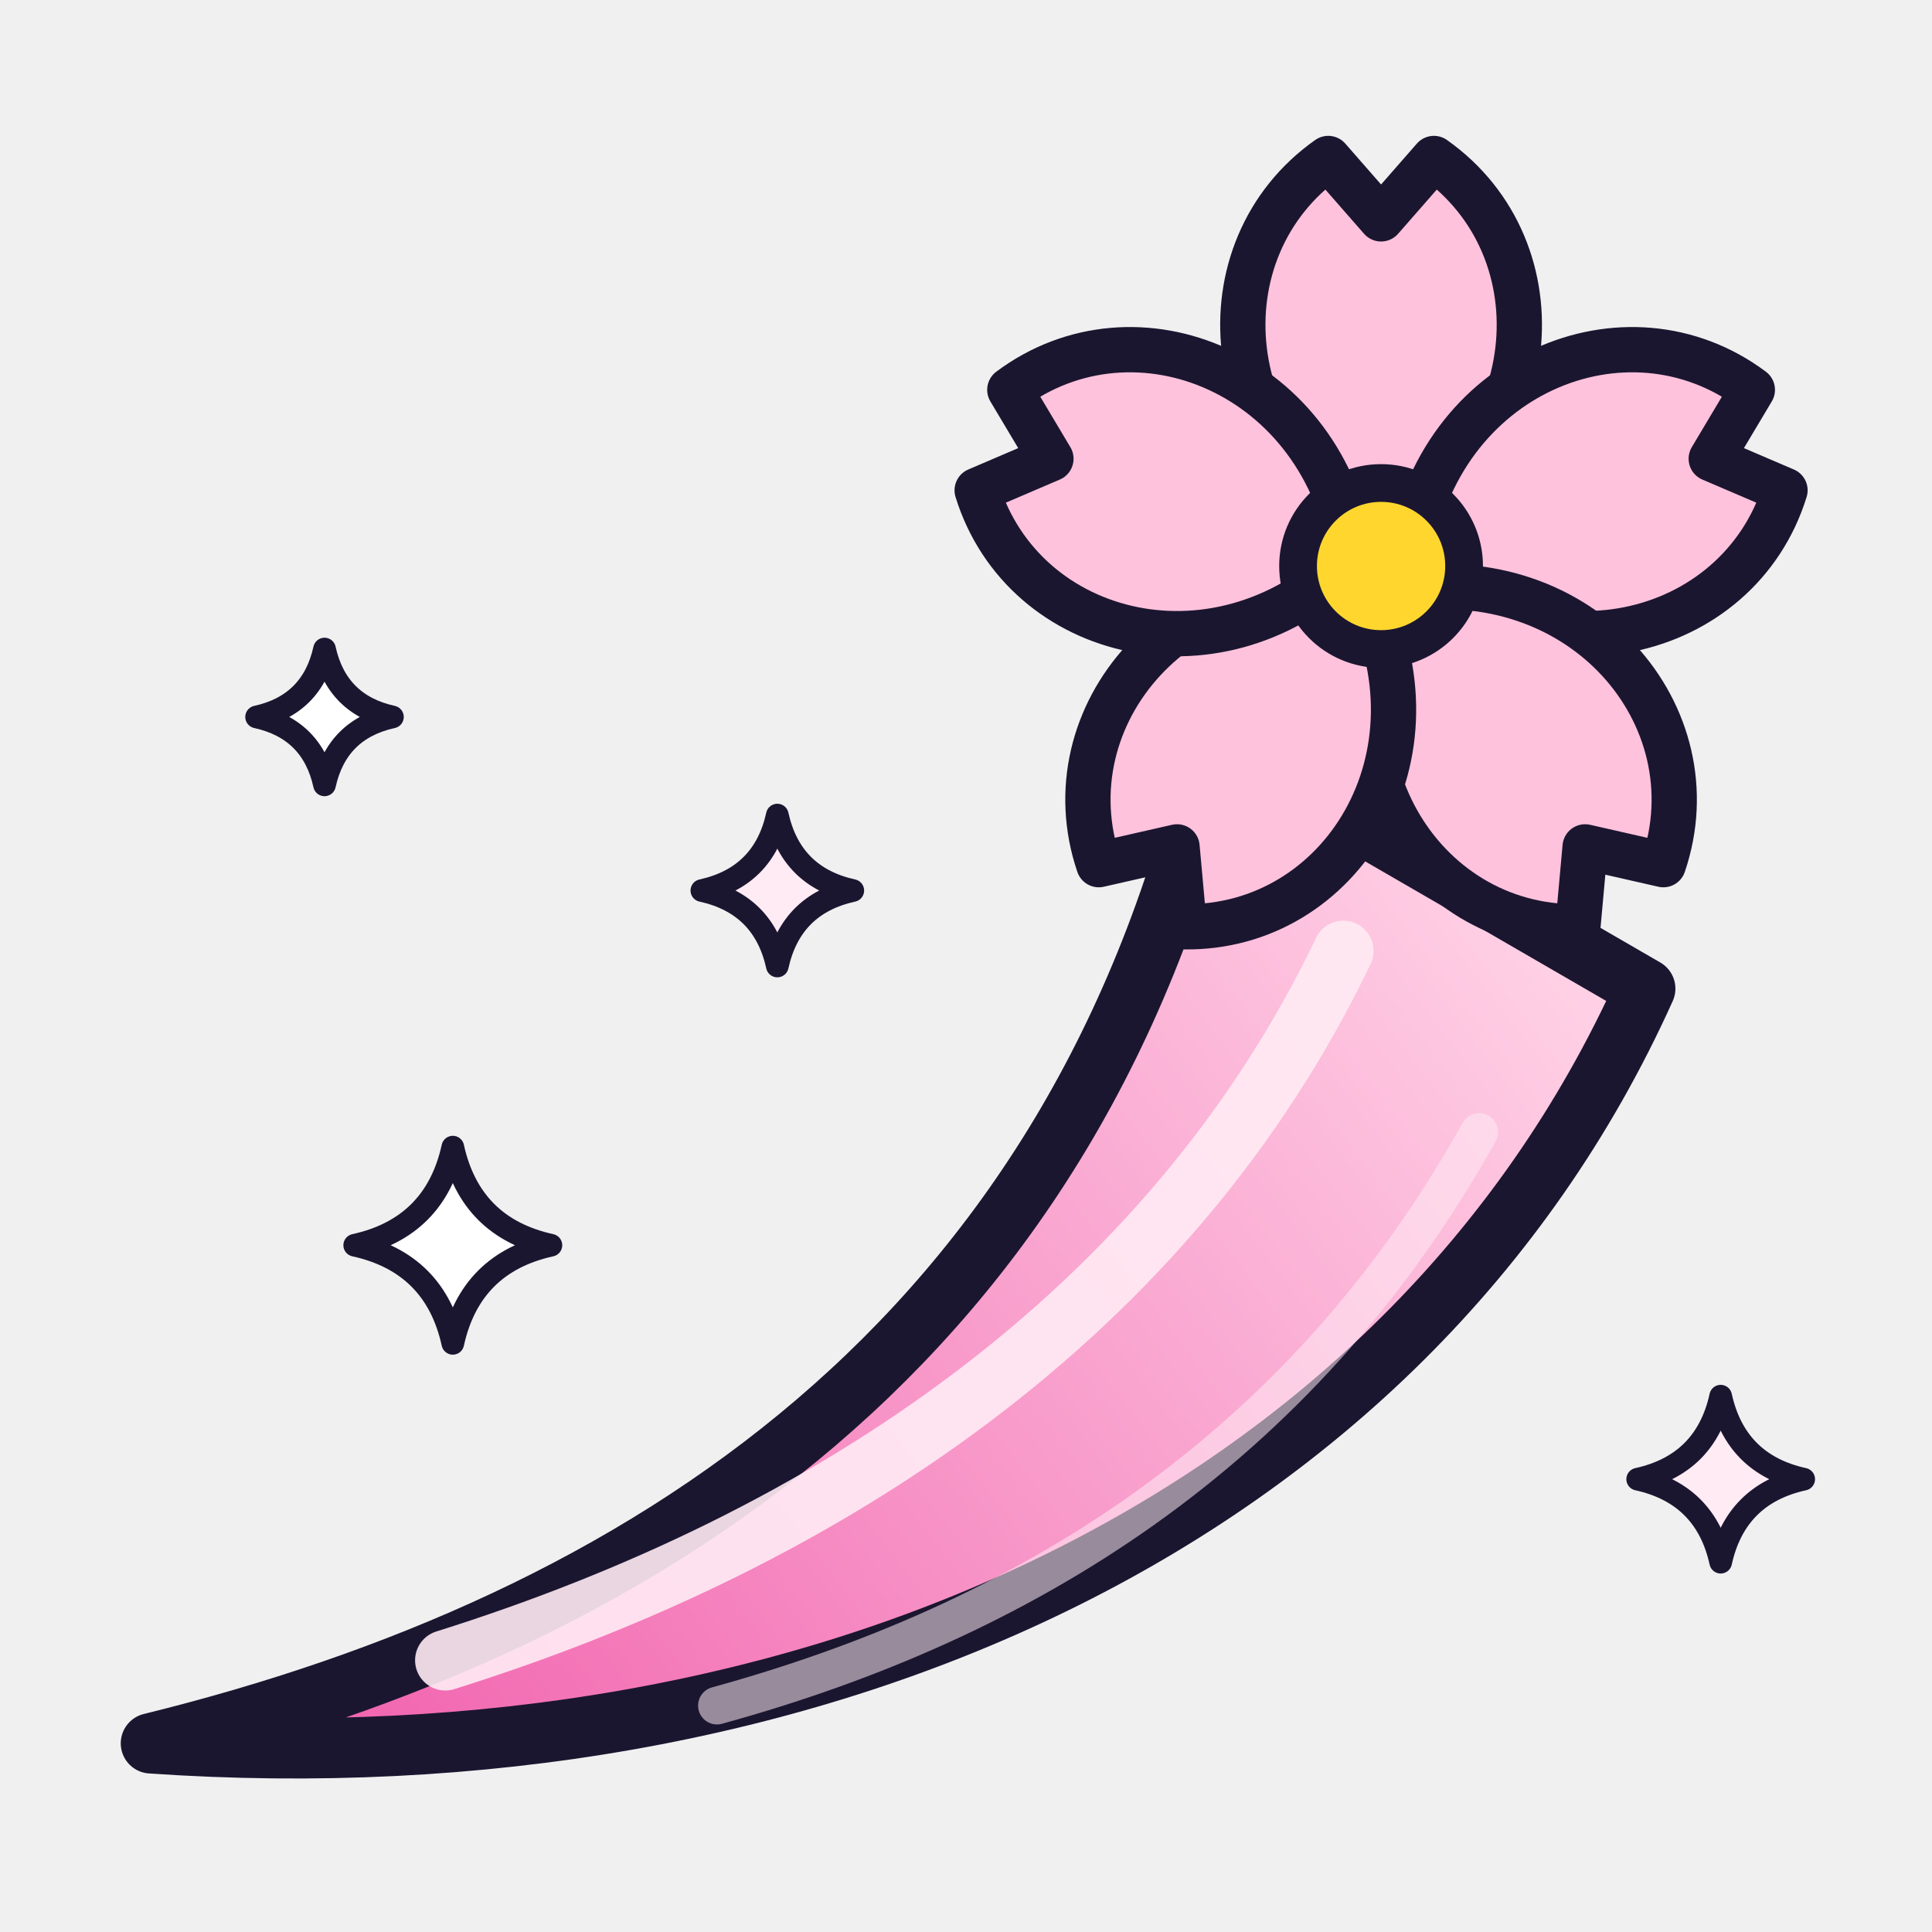
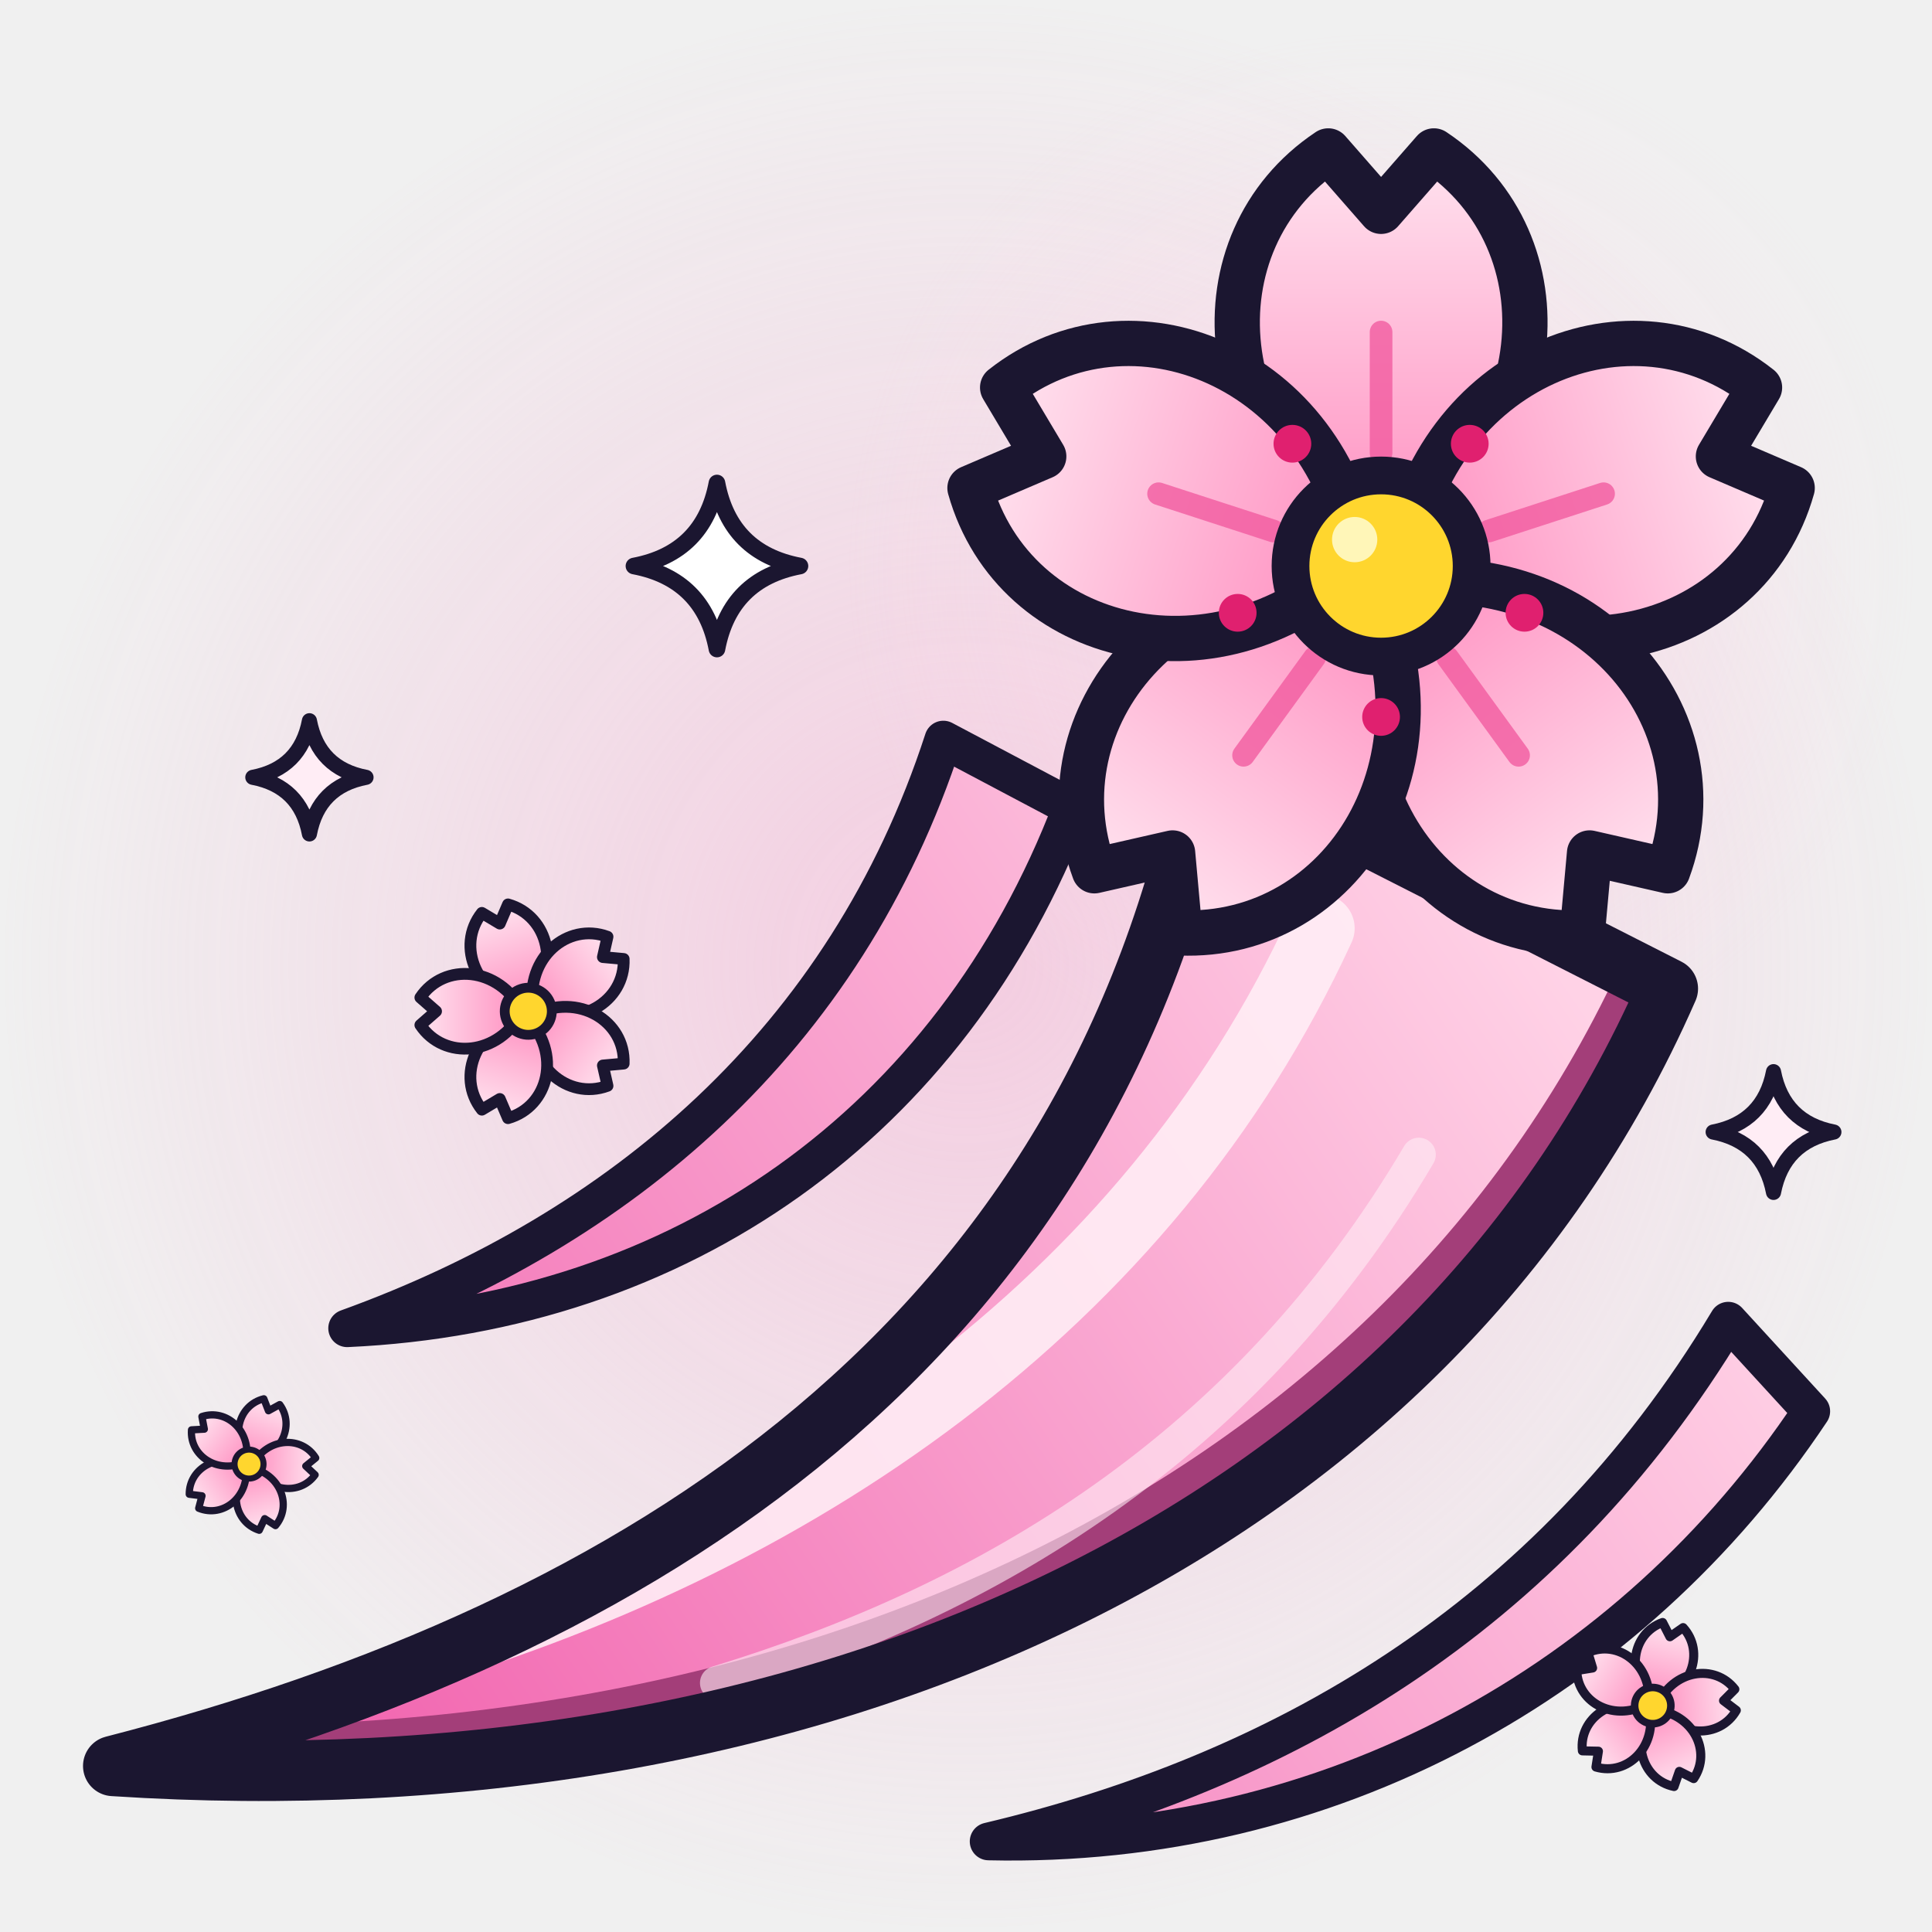
<svg xmlns="http://www.w3.org/2000/svg" width="512" height="512" viewBox="0 0 512 512" fill="none">
  <defs>
    <linearGradient id="gold" x1="0" y1="0" x2="0" y2="1">
      <stop offset="0" stop-color="#FFF08A" />
      <stop offset="0.55" stop-color="#FFC928" />
-       <stop offset="1" stop-color="#F08A00" />
+       <stop offset="1" stop-color="#F59A00" />
    </linearGradient>
    <linearGradient id="goldIn" x1="0" y1="0" x2="0" y2="1">
-       <stop offset="0" stop-color="#FFD84A" />
-       <stop offset="1" stop-color="#FFAE1A" />
-     </linearGradient>
-     <linearGradient id="bolt" x1="0" y1="0" x2="0" y2="1">
-       <stop offset="0" stop-color="#FFF7A6" />
-       <stop offset="0.5" stop-color="#FFD62E" />
-       <stop offset="1" stop-color="#FF9A1F" />
-     </linearGradient>
-     <linearGradient id="leaf" x1="0" y1="0" x2="0" y2="1">
-       <stop offset="0" stop-color="#8CF06A" />
-       <stop offset="1" stop-color="#1FA84A" />
-     </linearGradient>
-     <linearGradient id="egg" x1="0" y1="0" x2="0" y2="1">
-       <stop offset="0" stop-color="#C79BFF" />
-       <stop offset="0.6" stop-color="#8A4DF0" />
-       <stop offset="1" stop-color="#5A27B8" />
-     </linearGradient>
-     <linearGradient id="cyan" x1="0" y1="0" x2="1" y2="0">
-       <stop offset="0" stop-color="#6FE9FF" stop-opacity="0" />
-       <stop offset="1" stop-color="#6FE9FF" />
+       <stop offset="0" stop-color="#FFDC55" />
+       <stop offset="1" stop-color="#FFB01F" />
    </linearGradient>
    <linearGradient id="sack" x1="0" y1="0" x2="0" y2="1">
-       <stop offset="0" stop-color="#E9BC78" />
-       <stop offset="1" stop-color="#B57A34" />
+       <stop offset="0" stop-color="#F2CC8C" />
+       <stop offset="1" stop-color="#C98C42" />
    </linearGradient>
    <linearGradient id="wood" x1="0" y1="0" x2="0" y2="1">
-       <stop offset="0" stop-color="#D08A3C" />
-       <stop offset="1" stop-color="#8C4A18" />
-     </linearGradient>
-     <linearGradient id="glass" x1="0" y1="0" x2="0" y2="1">
-       <stop offset="0" stop-color="#F4FBFF" />
-       <stop offset="1" stop-color="#BFDDF2" />
+       <stop offset="0" stop-color="#D9924A" />
+       <stop offset="1" stop-color="#A45C22" />
    </linearGradient>
    <linearGradient id="liqLuck" x1="0" y1="0" x2="0" y2="1">
-       <stop offset="0" stop-color="#FFC04A" />
-       <stop offset="1" stop-color="#F26A12" />
+       <stop offset="0" stop-color="#FFC44D" />
+       <stop offset="1" stop-color="#F05A0E" />
    </linearGradient>
    <linearGradient id="liqSpeed" x1="0" y1="0" x2="0" y2="1">
-       <stop offset="0" stop-color="#6FD2FF" />
-       <stop offset="1" stop-color="#1F6FE8" />
+       <stop offset="0" stop-color="#74D8FF" />
+       <stop offset="1" stop-color="#1B5FE0" />
    </linearGradient>
    <linearGradient id="flame" x1="0" y1="0" x2="0" y2="1">
-       <stop offset="0" stop-color="#FFD23A" />
-       <stop offset="1" stop-color="#F0401A" />
+       <stop offset="0" stop-color="#FFB02E" />
+       <stop offset="1" stop-color="#EE3A16" />
+     </linearGradient>
+     <linearGradient id="petal" x1="0" y1="0" x2="0" y2="1">
+       <stop offset="0" stop-color="#FFE3EF" />
+       <stop offset="1" stop-color="#FF8FC0" />
    </linearGradient>
    <linearGradient id="badge" x1="0" y1="0" x2="0" y2="1">
-       <stop offset="0" stop-color="#FF6FB1" />
+       <stop offset="0" stop-color="#FF78B8" />
      <stop offset="1" stop-color="#E0206F" />
    </linearGradient>
-   </defs>
-   <defs>
-     <linearGradient id="tr-sakura" x1="40" y1="460" x2="380" y2="200" gradientUnits="userSpaceOnUse">
+     <linearGradient id="tr" x1="40" y1="460" x2="390" y2="220" gradientUnits="userSpaceOnUse">
      <stop offset="0" stop-color="#f05aaa" />
      <stop offset="1" stop-color="#ffd2e6" />
    </linearGradient>
+     <radialGradient id="glow1">
+       <stop offset="0" stop-color="#f9a2ce" stop-opacity="0.45" />
+       <stop offset="0.55" stop-color="#f9a2ce" stop-opacity="0.2" />
+       <stop offset="1" stop-color="#f9a2ce" stop-opacity="0" />
+     </radialGradient>
+     <radialGradient id="glow2">
+       <stop offset="0" stop-color="#ffd2e6" stop-opacity="0.6" />
+       <stop offset="0.55" stop-color="#ffd2e6" stop-opacity="0.2" />
+       <stop offset="1" stop-color="#ffd2e6" stop-opacity="0" />
+     </radialGradient>
+     <clipPath id="clip3">
+       <path d="M30 468 C170 432 290 356 320 200 L442 262 C378 408 214 480 30 468Z" />
+     </clipPath>
  </defs>
-   <path d="M40 462 C170 430 286 356 322 196 L436 262 C372 404 214 474 40 462Z" fill="url(#tr-sakura)" stroke="#1B1630" stroke-width="16" stroke-linejoin="round" stroke-linecap="round" />
-   <path d="M118 440 C220 408 310 348 356 252" stroke="#ffebf4" stroke-opacity="0.9" stroke-width="16" stroke-linecap="round" />
-   <path d="M190 452 C270 430 344 386 392 300" stroke="#ffebf4" stroke-opacity="0.55" stroke-width="10" stroke-linecap="round" />
+   <circle cx="256" cy="256" r="256" fill="url(#glow1)" />
+   <circle cx="366" cy="150" r="142" fill="url(#glow2)" />
+   <path d="M92 352 C164 326 224 276 250 196 L284 214 C252 298 180 348 92 352Z" fill="url(#tr)" />
+   <path d="M92 352 C164 326 224 276 250 196 L284 214 C252 298 180 348 92 352Z" fill="none" stroke="#1B1630" stroke-width="10" stroke-linejoin="round" stroke-linecap="round" />
+   <path d="M262 488 C338 470 410 430 458 350 L480 374 C432 446 352 490 262 488Z" fill="url(#tr)" />
+   <path d="M262 488 C338 470 410 430 458 350 L480 374 C432 446 352 490 262 488Z" fill="none" stroke="#1B1630" stroke-width="10" stroke-linejoin="round" stroke-linecap="round" />
+   <path d="M30 468 C170 432 290 356 320 200 L442 262 C378 408 214 480 30 468Z" fill="#a33e79" />
+   <g clip-path="url(#clip3)">
+     <path d="M30 468 C170 432 290 356 320 200 L442 262 C378 408 214 480 30 468Z" fill="url(#tr)" transform="translate(-10 -12)" />
+     <path d="M104 440 C210 410 304 346 350 246" stroke="#ffedf5" stroke-opacity="0.9" stroke-width="18" stroke-linecap="round" stroke-linejoin="round" />
+     <path d="M190 446 C262 424 330 384 376 306" stroke="#ffedf5" stroke-opacity="0.6" stroke-width="9" stroke-linecap="round" stroke-linejoin="round" />
+   </g>
+   <path d="M30 468 C170 432 290 356 320 200 L442 262 C378 408 214 480 30 468Z" fill="none" stroke="#1B1630" stroke-width="16" stroke-linejoin="round" stroke-linecap="round" />
  <g transform="translate(366 150)">
-     <path transform="rotate(0)" d="M0 -8 C-44 -30 -48 -84 -14 -108 L0 -92 L14 -108 C48 -84 44 -30 0 -8Z" fill="#FFC2DC" stroke="#1B1630" stroke-width="12" stroke-linejoin="round" stroke-linecap="round" />
-     <path transform="rotate(72)" d="M0 -8 C-44 -30 -48 -84 -14 -108 L0 -92 L14 -108 C48 -84 44 -30 0 -8Z" fill="#FFC2DC" stroke="#1B1630" stroke-width="12" stroke-linejoin="round" stroke-linecap="round" />
-     <path transform="rotate(144)" d="M0 -8 C-44 -30 -48 -84 -14 -108 L0 -92 L14 -108 C48 -84 44 -30 0 -8Z" fill="#FFC2DC" stroke="#1B1630" stroke-width="12" stroke-linejoin="round" stroke-linecap="round" />
-     <path transform="rotate(216)" d="M0 -8 C-44 -30 -48 -84 -14 -108 L0 -92 L14 -108 C48 -84 44 -30 0 -8Z" fill="#FFC2DC" stroke="#1B1630" stroke-width="12" stroke-linejoin="round" stroke-linecap="round" />
-     <path transform="rotate(288)" d="M0 -8 C-44 -30 -48 -84 -14 -108 L0 -92 L14 -108 C48 -84 44 -30 0 -8Z" fill="#FFC2DC" stroke="#1B1630" stroke-width="12" stroke-linejoin="round" stroke-linecap="round" />
-     <circle r="22" fill="#FFD62E" stroke="#1B1630" stroke-width="10" stroke-linejoin="round" stroke-linecap="round" />
+     <g transform="rotate(0)">
+       <path d="M0 -6 C-46 -30 -50 -86 -14 -110 L0 -94 L14 -110 C50 -86 46 -30 0 -6Z" fill="url(#petal)" stroke="#1B1630" stroke-width="12" stroke-linejoin="round" stroke-linecap="round" />
+       <path d="M0 -30 L0 -62" stroke="#F0569C" stroke-opacity="0.75" stroke-width="6" stroke-linecap="round" stroke-linejoin="round" />
+     </g>
+     <g transform="rotate(72)">
+       <path d="M0 -6 C-46 -30 -50 -86 -14 -110 L0 -94 L14 -110 C50 -86 46 -30 0 -6Z" fill="url(#petal)" stroke="#1B1630" stroke-width="12" stroke-linejoin="round" stroke-linecap="round" />
+       <path d="M0 -30 L0 -62" stroke="#F0569C" stroke-opacity="0.75" stroke-width="6" stroke-linecap="round" stroke-linejoin="round" />
+     </g>
+     <g transform="rotate(144)">
+       <path d="M0 -6 C-46 -30 -50 -86 -14 -110 L0 -94 L14 -110 C50 -86 46 -30 0 -6Z" fill="url(#petal)" stroke="#1B1630" stroke-width="12" stroke-linejoin="round" stroke-linecap="round" />
+       <path d="M0 -30 L0 -62" stroke="#F0569C" stroke-opacity="0.75" stroke-width="6" stroke-linecap="round" stroke-linejoin="round" />
+     </g>
+     <g transform="rotate(216)">
+       <path d="M0 -6 C-46 -30 -50 -86 -14 -110 L0 -94 L14 -110 C50 -86 46 -30 0 -6Z" fill="url(#petal)" stroke="#1B1630" stroke-width="12" stroke-linejoin="round" stroke-linecap="round" />
+       <path d="M0 -30 L0 -62" stroke="#F0569C" stroke-opacity="0.75" stroke-width="6" stroke-linecap="round" stroke-linejoin="round" />
+     </g>
+     <g transform="rotate(288)">
+       <path d="M0 -6 C-46 -30 -50 -86 -14 -110 L0 -94 L14 -110 C50 -86 46 -30 0 -6Z" fill="url(#petal)" stroke="#1B1630" stroke-width="12" stroke-linejoin="round" stroke-linecap="round" />
+       <path d="M0 -30 L0 -62" stroke="#F0569C" stroke-opacity="0.75" stroke-width="6" stroke-linecap="round" stroke-linejoin="round" />
+     </g>
+     <circle r="24" fill="#FFD62E" stroke="#1B1630" stroke-width="10" stroke-linejoin="round" stroke-linecap="round" />
+     <circle cx="23.5" cy="-32.4" r="5" fill="#E0206F" />
+     <circle cx="38" cy="12.4" r="5" fill="#E0206F" />
+     <circle cx="0" cy="40" r="5" fill="#E0206F" />
+     <circle cx="-38" cy="12.4" r="5" fill="#E0206F" />
+     <circle cx="-23.5" cy="-32.4" r="5" fill="#E0206F" />
+     <circle cx="-7" cy="-7" r="6" fill="#FFF6B8" />
  </g>
-   <path d="M120 304 Q124.68 325.32 146 330 Q124.68 334.68 120 356 Q115.32 334.68 94 330 Q115.32 325.32 120 304Z" fill="#FFFFFF" stroke="#1B1630" stroke-width="6" stroke-linejoin="round" />
-   <path d="M206 216 Q209.6 232.4 226 236 Q209.6 239.6 206 256 Q202.4 239.6 186 236 Q202.4 232.4 206 216Z" fill="#ffebf4" stroke="#1B1630" stroke-width="6" stroke-linejoin="round" />
-   <path d="M86 172 Q89.24 186.76 104 190 Q89.24 193.24 86 208 Q82.76 193.24 68 190 Q82.76 186.76 86 172Z" fill="#FFFFFF" stroke="#1B1630" stroke-width="6" stroke-linejoin="round" />
-   <path d="M456 370 Q459.96 388.04 478 392 Q459.96 395.96 456 414 Q452.04 395.96 434 392 Q452.04 388.04 456 370Z" fill="#ffebf4" stroke="#1B1630" stroke-width="6" stroke-linejoin="round" />
+   <g transform="translate(140 268) rotate(-18) scale(0.26)">
+     <g transform="rotate(0)">
+       <path d="M0 -6 C-46 -30 -50 -86 -14 -110 L0 -94 L14 -110 C50 -86 46 -30 0 -6Z" fill="url(#petal)" stroke="#1B1630" stroke-width="12" stroke-linejoin="round" stroke-linecap="round" />
+     </g>
+     <g transform="rotate(72)">
+       <path d="M0 -6 C-46 -30 -50 -86 -14 -110 L0 -94 L14 -110 C50 -86 46 -30 0 -6Z" fill="url(#petal)" stroke="#1B1630" stroke-width="12" stroke-linejoin="round" stroke-linecap="round" />
+     </g>
+     <g transform="rotate(144)">
+       <path d="M0 -6 C-46 -30 -50 -86 -14 -110 L0 -94 L14 -110 C50 -86 46 -30 0 -6Z" fill="url(#petal)" stroke="#1B1630" stroke-width="12" stroke-linejoin="round" stroke-linecap="round" />
+     </g>
+     <g transform="rotate(216)">
+       <path d="M0 -6 C-46 -30 -50 -86 -14 -110 L0 -94 L14 -110 C50 -86 46 -30 0 -6Z" fill="url(#petal)" stroke="#1B1630" stroke-width="12" stroke-linejoin="round" stroke-linecap="round" />
+     </g>
+     <g transform="rotate(288)">
+       <path d="M0 -6 C-46 -30 -50 -86 -14 -110 L0 -94 L14 -110 C50 -86 46 -30 0 -6Z" fill="url(#petal)" stroke="#1B1630" stroke-width="12" stroke-linejoin="round" stroke-linecap="round" />
+     </g>
+     <circle r="24" fill="#FFD62E" stroke="#1B1630" stroke-width="10" stroke-linejoin="round" stroke-linecap="round" />
+   </g>
+   <g transform="translate(438 452) rotate(14) scale(0.2)">
+     <g transform="rotate(0)">
+       <path d="M0 -6 C-46 -30 -50 -86 -14 -110 L0 -94 L14 -110 C50 -86 46 -30 0 -6Z" fill="url(#petal)" stroke="#1B1630" stroke-width="12" stroke-linejoin="round" stroke-linecap="round" />
+     </g>
+     <g transform="rotate(72)">
+       <path d="M0 -6 C-46 -30 -50 -86 -14 -110 L0 -94 L14 -110 C50 -86 46 -30 0 -6Z" fill="url(#petal)" stroke="#1B1630" stroke-width="12" stroke-linejoin="round" stroke-linecap="round" />
+     </g>
+     <g transform="rotate(144)">
+       <path d="M0 -6 C-46 -30 -50 -86 -14 -110 L0 -94 L14 -110 C50 -86 46 -30 0 -6Z" fill="url(#petal)" stroke="#1B1630" stroke-width="12" stroke-linejoin="round" stroke-linecap="round" />
+     </g>
+     <g transform="rotate(216)">
+       <path d="M0 -6 C-46 -30 -50 -86 -14 -110 L0 -94 L14 -110 C50 -86 46 -30 0 -6Z" fill="url(#petal)" stroke="#1B1630" stroke-width="12" stroke-linejoin="round" stroke-linecap="round" />
+     </g>
+     <g transform="rotate(288)">
+       <path d="M0 -6 C-46 -30 -50 -86 -14 -110 L0 -94 L14 -110 C50 -86 46 -30 0 -6Z" fill="url(#petal)" stroke="#1B1630" stroke-width="12" stroke-linejoin="round" stroke-linecap="round" />
+     </g>
+     <circle r="24" fill="#FFD62E" stroke="#1B1630" stroke-width="10" stroke-linejoin="round" stroke-linecap="round" />
+   </g>
+   <g transform="translate(66 388) rotate(20) scale(0.16)">
+     <g transform="rotate(0)">
+       <path d="M0 -6 C-46 -30 -50 -86 -14 -110 L0 -94 L14 -110 C50 -86 46 -30 0 -6Z" fill="url(#petal)" stroke="#1B1630" stroke-width="12" stroke-linejoin="round" stroke-linecap="round" />
+     </g>
+     <g transform="rotate(72)">
+       <path d="M0 -6 C-46 -30 -50 -86 -14 -110 L0 -94 L14 -110 C50 -86 46 -30 0 -6Z" fill="url(#petal)" stroke="#1B1630" stroke-width="12" stroke-linejoin="round" stroke-linecap="round" />
+     </g>
+     <g transform="rotate(144)">
+       <path d="M0 -6 C-46 -30 -50 -86 -14 -110 L0 -94 L14 -110 C50 -86 46 -30 0 -6Z" fill="url(#petal)" stroke="#1B1630" stroke-width="12" stroke-linejoin="round" stroke-linecap="round" />
+     </g>
+     <g transform="rotate(216)">
+       <path d="M0 -6 C-46 -30 -50 -86 -14 -110 L0 -94 L14 -110 C50 -86 46 -30 0 -6Z" fill="url(#petal)" stroke="#1B1630" stroke-width="12" stroke-linejoin="round" stroke-linecap="round" />
+     </g>
+     <g transform="rotate(288)">
+       <path d="M0 -6 C-46 -30 -50 -86 -14 -110 L0 -94 L14 -110 C50 -86 46 -30 0 -6Z" fill="url(#petal)" stroke="#1B1630" stroke-width="12" stroke-linejoin="round" stroke-linecap="round" />
+     </g>
+     <circle r="24" fill="#FFD62E" stroke="#1B1630" stroke-width="10" stroke-linejoin="round" stroke-linecap="round" />
+   </g>
+   <path d="M190 128 Q193.5 146.5 212 150 Q193.5 153.5 190 172 Q186.5 153.5 168 150 Q186.5 146.5 190 128Z" fill="#FFFFFF" stroke="#1B1630" stroke-width="4.4" stroke-linejoin="round" />
+   <path d="M82 191 Q84.4 203.6 97 206 Q84.4 208.4 82 221 Q79.6 208.4 67 206 Q79.6 203.6 82 191Z" fill="#ffedf5" stroke="#1B1630" stroke-width="4" stroke-linejoin="round" />
+   <path d="M470 284 Q472.6 297.4 486 300 Q472.6 302.6 470 316 Q467.4 302.6 454 300 Q467.4 297.4 470 284Z" fill="#ffedf5" stroke="#1B1630" stroke-width="4" stroke-linejoin="round" />
</svg>
